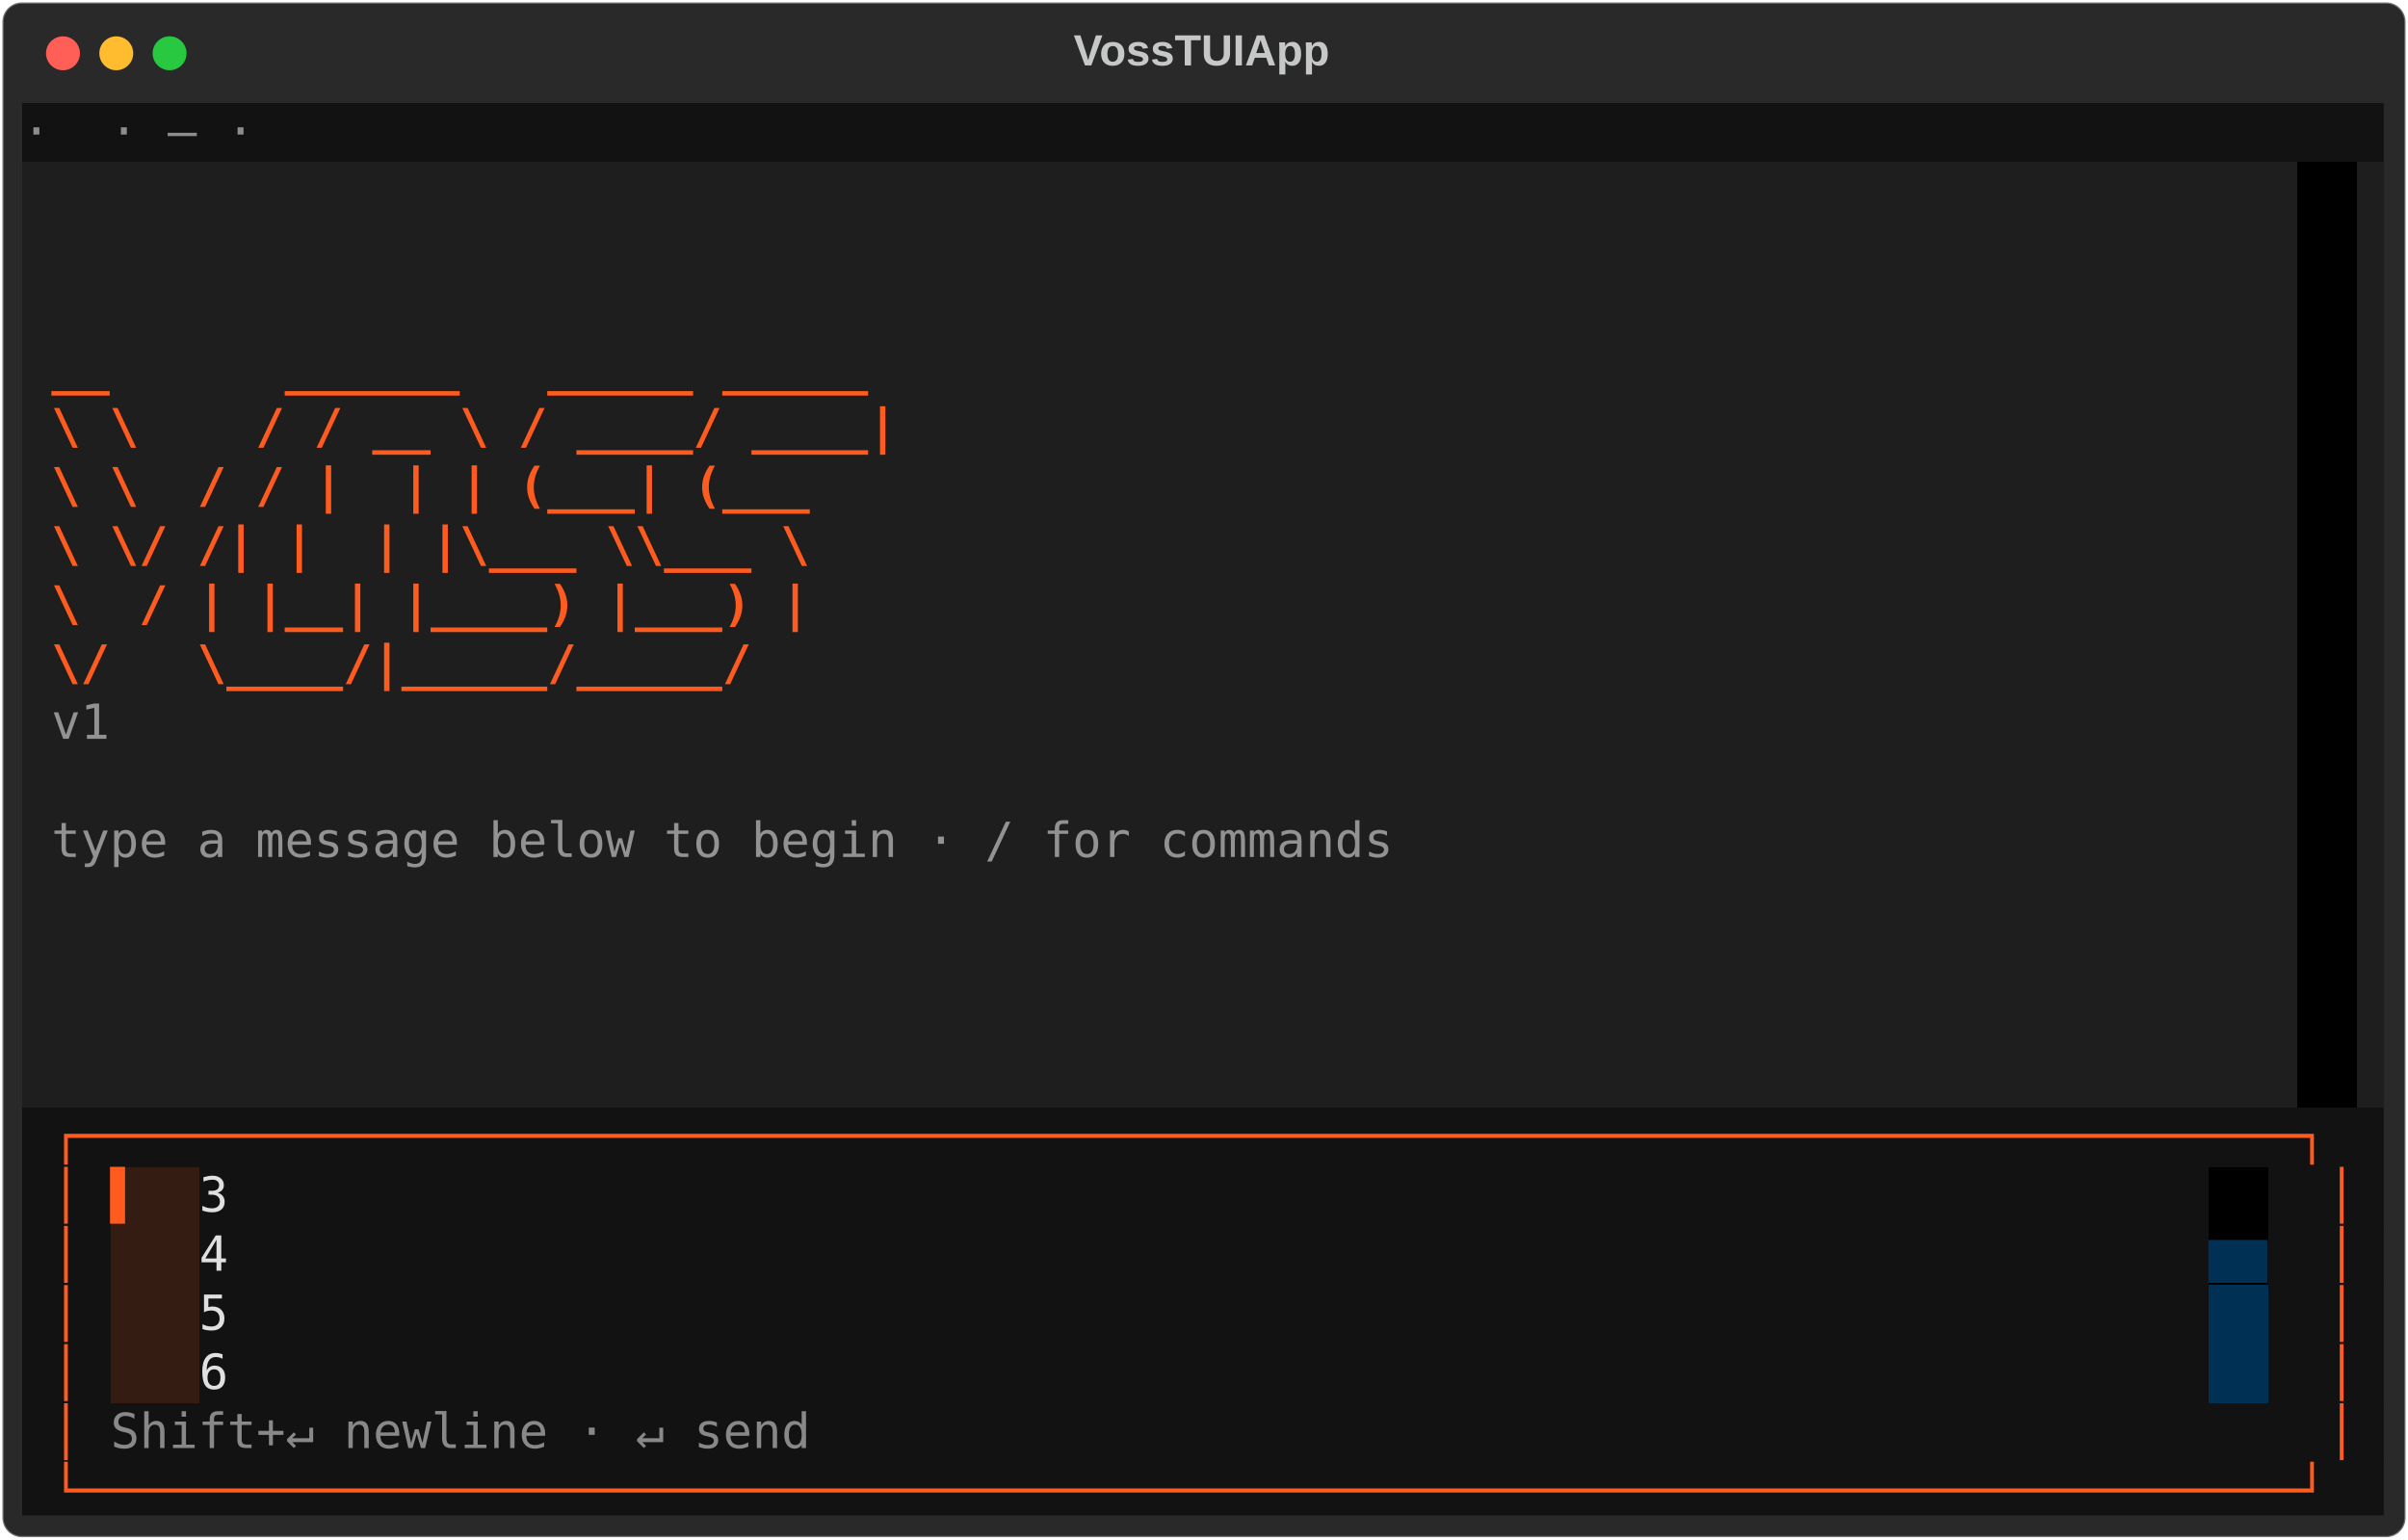
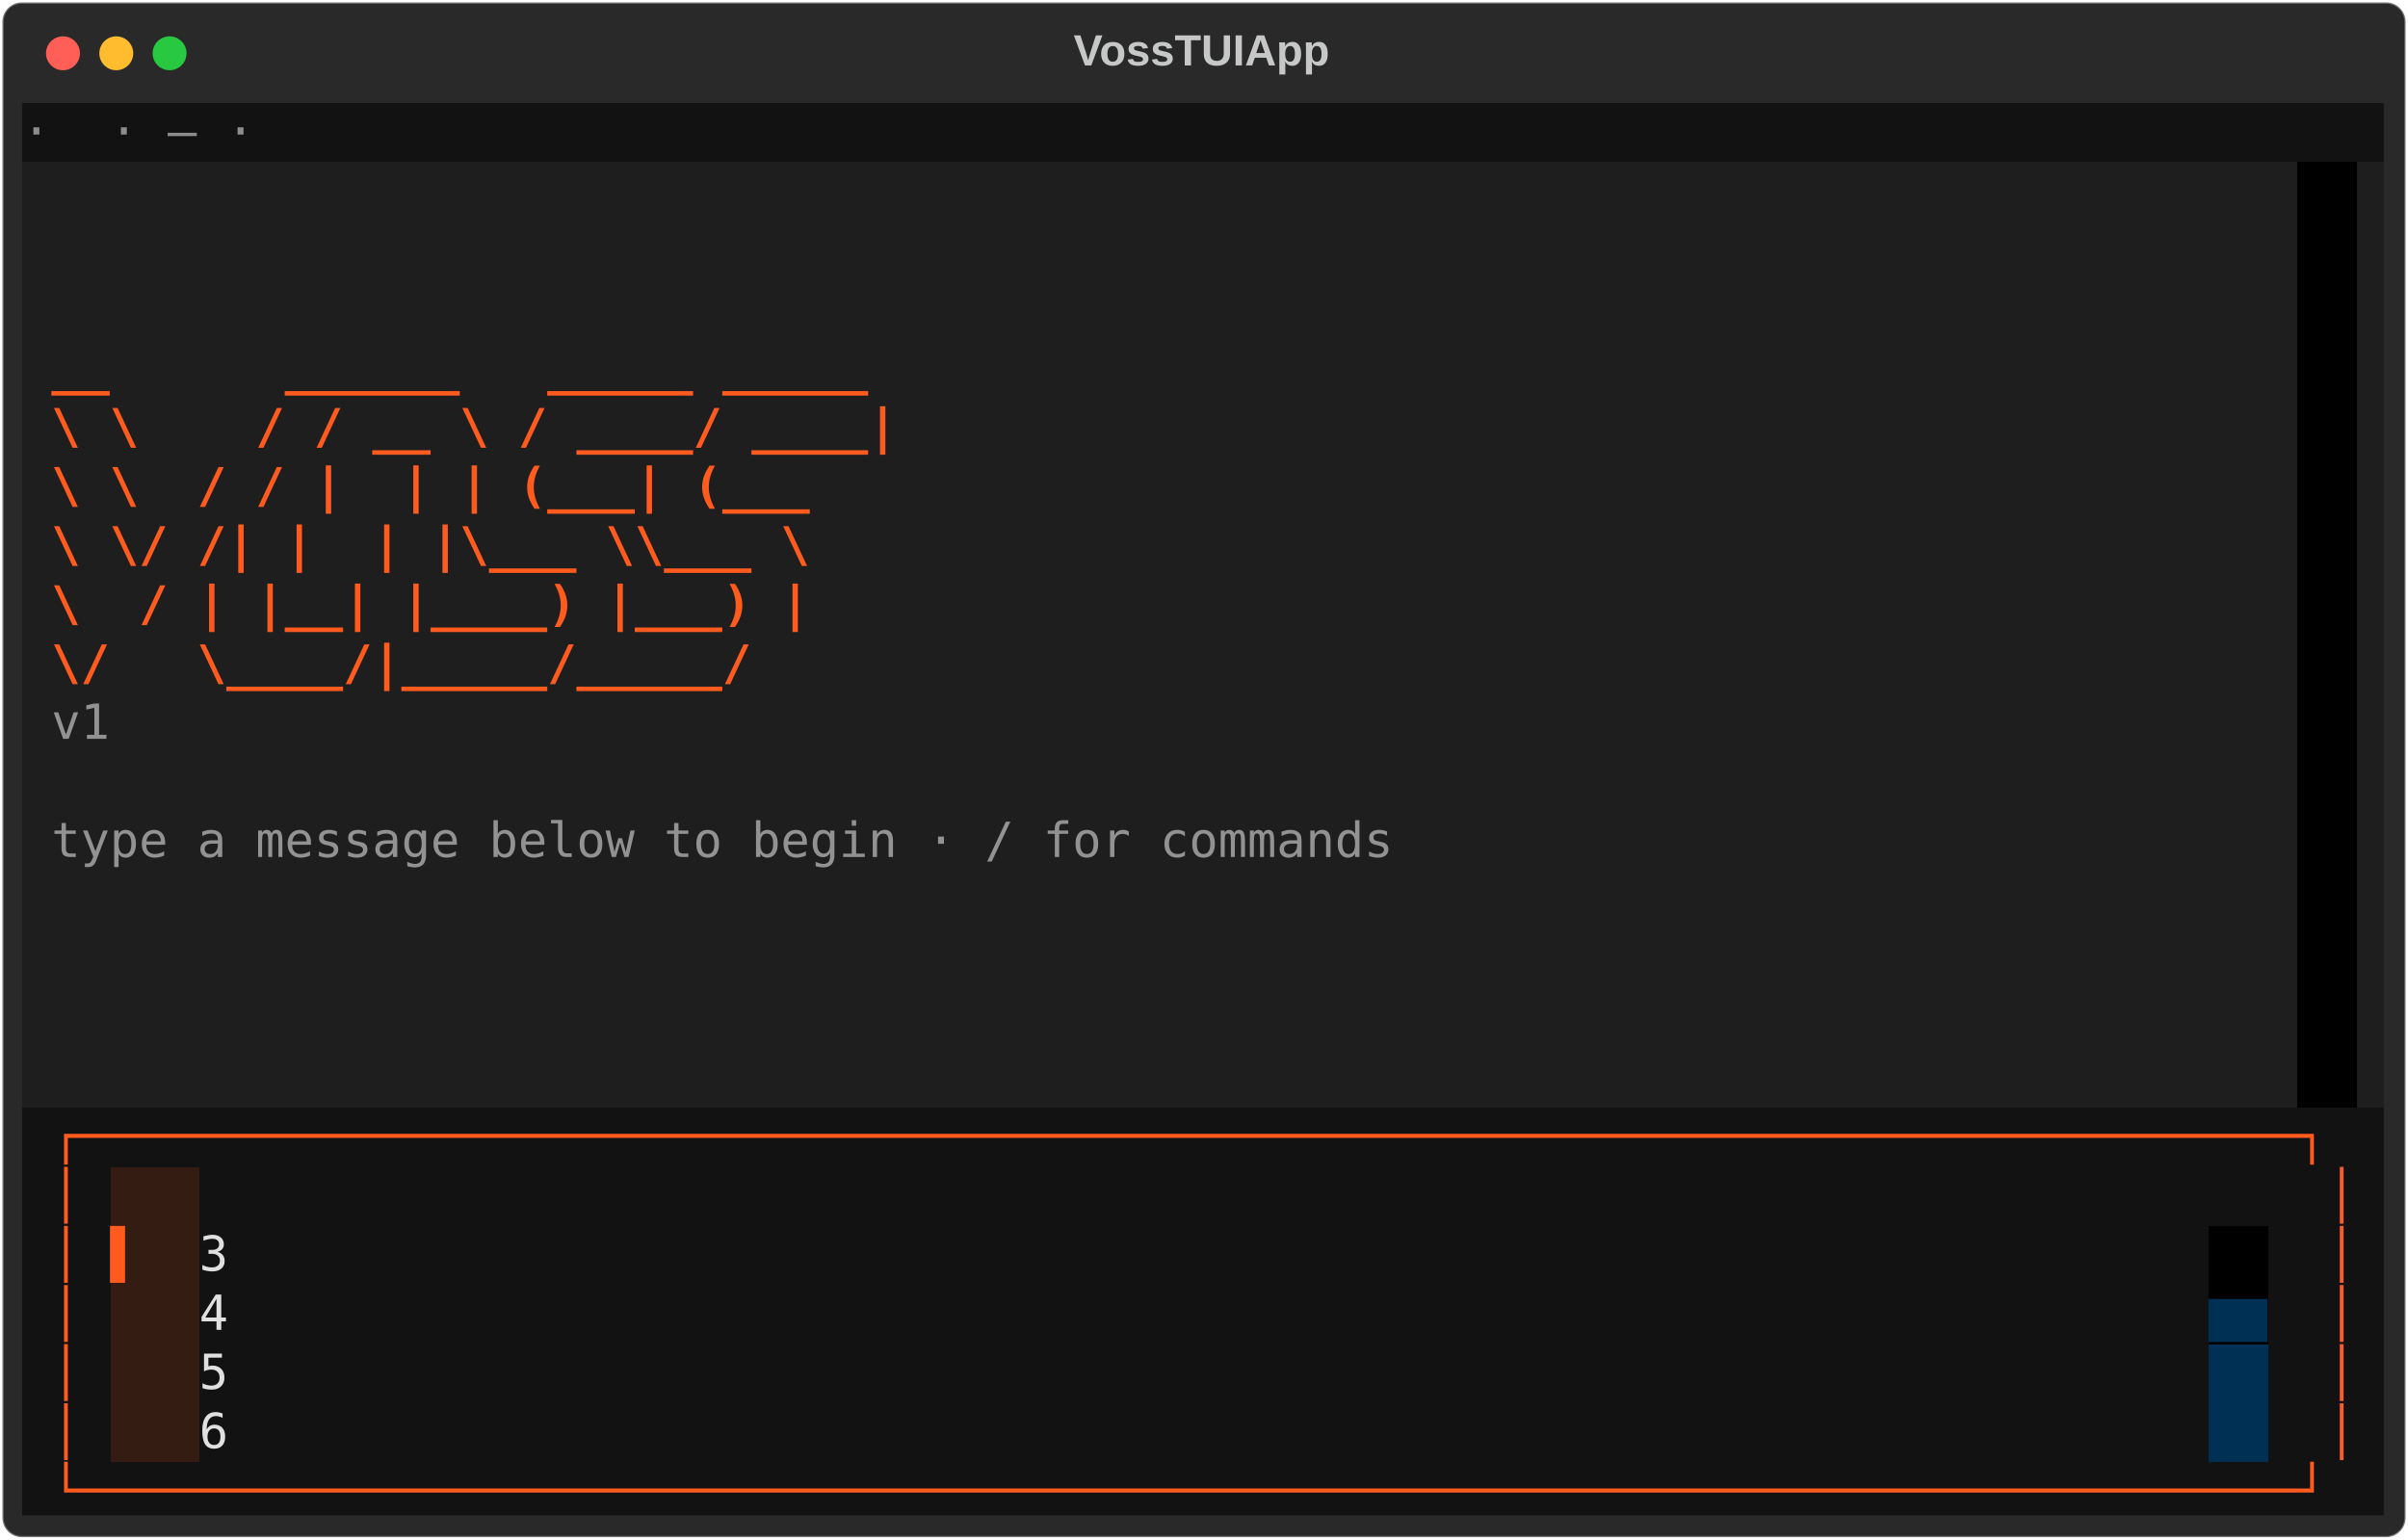
<svg xmlns="http://www.w3.org/2000/svg" class="rich-terminal" viewBox="0 0 994 635.6">
  <style>

    @font-face {
        font-family: "Fira Code";
        src: local("FiraCode-Regular"),
                url("https://cdnjs.cloudflare.com/ajax/libs/firacode/6.2.0/woff2/FiraCode-Regular.woff2") format("woff2"),
                url("https://cdnjs.cloudflare.com/ajax/libs/firacode/6.2.0/woff/FiraCode-Regular.woff") format("woff");
        font-style: normal;
        font-weight: 400;
    }
    @font-face {
        font-family: "Fira Code";
        src: local("FiraCode-Bold"),
                url("https://cdnjs.cloudflare.com/ajax/libs/firacode/6.2.0/woff2/FiraCode-Bold.woff2") format("woff2"),
                url("https://cdnjs.cloudflare.com/ajax/libs/firacode/6.2.0/woff/FiraCode-Bold.woff") format("woff");
        font-style: bold;
        font-weight: 700;
    }

    .terminal-matrix {
        font-family: Fira Code, monospace;
        font-size: 20px;
        line-height: 24.4px;
        font-variant-east-asian: full-width;
    }

    .terminal-title {
        font-size: 18px;
        font-weight: bold;
        font-family: arial;
    }

    .terminal-r1 { fill: #8d8d8d }
.terminal-r2 { fill: #c5c8c6 }
.terminal-r3 { fill: #e0e0e0 }
.terminal-r4 { fill: #ff5b1f;font-weight: bold }
.terminal-r5 { fill: #929292 }
.terminal-r6 { fill: #ff5b1f }
.terminal-r7 { fill: #003054 }
.terminal-r8 { fill: #121212 }
- .terminal-r9 { fill: #888888 }
    </style>
  <defs>
    <clipPath id="terminal-clip-terminal">
      <rect x="0" y="0" width="975.0" height="584.6" />
    </clipPath>
    <clipPath id="terminal-line-0">
      <rect x="0" y="1.5" width="976" height="24.65" />
    </clipPath>
    <clipPath id="terminal-line-1">
      <rect x="0" y="25.9" width="976" height="24.65" />
    </clipPath>
    <clipPath id="terminal-line-2">
      <rect x="0" y="50.3" width="976" height="24.65" />
    </clipPath>
    <clipPath id="terminal-line-3">
      <rect x="0" y="74.7" width="976" height="24.65" />
    </clipPath>
    <clipPath id="terminal-line-4">
      <rect x="0" y="99.1" width="976" height="24.65" />
    </clipPath>
    <clipPath id="terminal-line-5">
      <rect x="0" y="123.5" width="976" height="24.65" />
    </clipPath>
    <clipPath id="terminal-line-6">
      <rect x="0" y="147.9" width="976" height="24.65" />
    </clipPath>
    <clipPath id="terminal-line-7">
      <rect x="0" y="172.3" width="976" height="24.65" />
    </clipPath>
    <clipPath id="terminal-line-8">
      <rect x="0" y="196.7" width="976" height="24.65" />
    </clipPath>
    <clipPath id="terminal-line-9">
      <rect x="0" y="221.1" width="976" height="24.65" />
    </clipPath>
    <clipPath id="terminal-line-10">
      <rect x="0" y="245.5" width="976" height="24.65" />
    </clipPath>
    <clipPath id="terminal-line-11">
      <rect x="0" y="269.9" width="976" height="24.65" />
    </clipPath>
    <clipPath id="terminal-line-12">
      <rect x="0" y="294.3" width="976" height="24.65" />
    </clipPath>
    <clipPath id="terminal-line-13">
      <rect x="0" y="318.7" width="976" height="24.65" />
    </clipPath>
    <clipPath id="terminal-line-14">
      <rect x="0" y="343.1" width="976" height="24.65" />
    </clipPath>
    <clipPath id="terminal-line-15">
      <rect x="0" y="367.5" width="976" height="24.65" />
    </clipPath>
    <clipPath id="terminal-line-16">
      <rect x="0" y="391.9" width="976" height="24.65" />
    </clipPath>
    <clipPath id="terminal-line-17">
      <rect x="0" y="416.3" width="976" height="24.65" />
    </clipPath>
    <clipPath id="terminal-line-18">
      <rect x="0" y="440.7" width="976" height="24.65" />
    </clipPath>
    <clipPath id="terminal-line-19">
      <rect x="0" y="465.1" width="976" height="24.65" />
    </clipPath>
    <clipPath id="terminal-line-20">
      <rect x="0" y="489.5" width="976" height="24.65" />
    </clipPath>
    <clipPath id="terminal-line-21">
      <rect x="0" y="513.9" width="976" height="24.65" />
    </clipPath>
    <clipPath id="terminal-line-22">
      <rect x="0" y="538.3" width="976" height="24.65" />
    </clipPath>
  </defs>
  <rect fill="#292929" stroke="rgba(255,255,255,0.35)" stroke-width="1" x="1" y="1" width="992" height="633.6" rx="8" />
  <text class="terminal-title" fill="#c5c8c6" text-anchor="middle" x="496" y="27">VossTUIApp</text>
  <g transform="translate(26,22)">
    <circle cx="0" cy="0" r="7" fill="#ff5f57" />
    <circle cx="22" cy="0" r="7" fill="#febc2e" />
    <circle cx="44" cy="0" r="7" fill="#28c840" />
  </g>
  <g transform="translate(9, 41)" clip-path="url(#terminal-clip-terminal)">
    <rect fill="#121212" x="0" y="1.5" width="122" height="24.65" shape-rendering="crispEdges" />
    <rect fill="#121212" x="122" y="1.5" width="854" height="24.65" shape-rendering="crispEdges" />
    <rect fill="#1e1e1e" x="0" y="25.9" width="12.2" height="24.65" shape-rendering="crispEdges" />
    <rect fill="#1e1e1e" x="12.2" y="25.9" width="927.2" height="24.65" shape-rendering="crispEdges" />
    <rect fill="#000000" x="939.4" y="25.9" width="24.4" height="24.65" shape-rendering="crispEdges" />
    <rect fill="#1e1e1e" x="963.8" y="25.9" width="12.2" height="24.65" shape-rendering="crispEdges" />
    <rect fill="#1e1e1e" x="0" y="50.3" width="12.2" height="24.65" shape-rendering="crispEdges" />
    <rect fill="#1e1e1e" x="12.2" y="50.3" width="927.2" height="24.65" shape-rendering="crispEdges" />
    <rect fill="#000000" x="939.4" y="50.3" width="24.4" height="24.65" shape-rendering="crispEdges" />
    <rect fill="#1e1e1e" x="963.8" y="50.3" width="12.2" height="24.65" shape-rendering="crispEdges" />
    <rect fill="#1e1e1e" x="0" y="74.7" width="12.2" height="24.65" shape-rendering="crispEdges" />
    <rect fill="#1e1e1e" x="12.2" y="74.7" width="927.2" height="24.65" shape-rendering="crispEdges" />
    <rect fill="#000000" x="939.4" y="74.7" width="24.4" height="24.65" shape-rendering="crispEdges" />
    <rect fill="#1e1e1e" x="963.8" y="74.7" width="12.2" height="24.65" shape-rendering="crispEdges" />
    <rect fill="#1e1e1e" x="0" y="99.1" width="12.2" height="24.65" shape-rendering="crispEdges" />
    <rect fill="#1e1e1e" x="12.2" y="99.1" width="658.8" height="24.65" shape-rendering="crispEdges" />
    <rect fill="#1e1e1e" x="671" y="99.1" width="268.4" height="24.65" shape-rendering="crispEdges" />
    <rect fill="#000000" x="939.4" y="99.1" width="24.4" height="24.65" shape-rendering="crispEdges" />
    <rect fill="#1e1e1e" x="963.8" y="99.1" width="12.2" height="24.65" shape-rendering="crispEdges" />
    <rect fill="#1e1e1e" x="0" y="123.5" width="12.2" height="24.65" shape-rendering="crispEdges" />
    <rect fill="#1e1e1e" x="12.2" y="123.5" width="658.8" height="24.65" shape-rendering="crispEdges" />
    <rect fill="#1e1e1e" x="671" y="123.5" width="268.4" height="24.65" shape-rendering="crispEdges" />
    <rect fill="#000000" x="939.4" y="123.5" width="24.4" height="24.65" shape-rendering="crispEdges" />
    <rect fill="#1e1e1e" x="963.8" y="123.5" width="12.2" height="24.65" shape-rendering="crispEdges" />
    <rect fill="#1e1e1e" x="0" y="147.9" width="12.2" height="24.65" shape-rendering="crispEdges" />
    <rect fill="#1e1e1e" x="12.2" y="147.9" width="646.6" height="24.65" shape-rendering="crispEdges" />
    <rect fill="#1e1e1e" x="658.8" y="147.9" width="280.6" height="24.65" shape-rendering="crispEdges" />
    <rect fill="#000000" x="939.4" y="147.9" width="24.4" height="24.65" shape-rendering="crispEdges" />
    <rect fill="#1e1e1e" x="963.8" y="147.9" width="12.2" height="24.65" shape-rendering="crispEdges" />
    <rect fill="#1e1e1e" x="0" y="172.3" width="12.2" height="24.65" shape-rendering="crispEdges" />
    <rect fill="#1e1e1e" x="12.2" y="172.3" width="658.8" height="24.65" shape-rendering="crispEdges" />
    <rect fill="#1e1e1e" x="671" y="172.3" width="268.4" height="24.65" shape-rendering="crispEdges" />
    <rect fill="#000000" x="939.4" y="172.3" width="24.4" height="24.65" shape-rendering="crispEdges" />
    <rect fill="#1e1e1e" x="963.8" y="172.3" width="12.2" height="24.65" shape-rendering="crispEdges" />
    <rect fill="#1e1e1e" x="0" y="196.7" width="12.2" height="24.65" shape-rendering="crispEdges" />
    <rect fill="#1e1e1e" x="12.2" y="196.7" width="658.8" height="24.65" shape-rendering="crispEdges" />
    <rect fill="#1e1e1e" x="671" y="196.7" width="268.4" height="24.65" shape-rendering="crispEdges" />
    <rect fill="#000000" x="939.4" y="196.7" width="24.4" height="24.65" shape-rendering="crispEdges" />
    <rect fill="#1e1e1e" x="963.8" y="196.7" width="12.2" height="24.65" shape-rendering="crispEdges" />
    <rect fill="#1e1e1e" x="0" y="221.1" width="12.2" height="24.65" shape-rendering="crispEdges" />
    <rect fill="#1e1e1e" x="12.2" y="221.1" width="658.8" height="24.65" shape-rendering="crispEdges" />
    <rect fill="#1e1e1e" x="671" y="221.1" width="268.4" height="24.65" shape-rendering="crispEdges" />
    <rect fill="#000000" x="939.4" y="221.1" width="24.4" height="24.65" shape-rendering="crispEdges" />
    <rect fill="#1e1e1e" x="963.8" y="221.1" width="12.2" height="24.65" shape-rendering="crispEdges" />
    <rect fill="#1e1e1e" x="0" y="245.5" width="12.2" height="24.65" shape-rendering="crispEdges" />
    <rect fill="#1e1e1e" x="12.2" y="245.5" width="500.2" height="24.65" shape-rendering="crispEdges" />
    <rect fill="#1e1e1e" x="512.4" y="245.5" width="427" height="24.65" shape-rendering="crispEdges" />
    <rect fill="#000000" x="939.4" y="245.5" width="24.4" height="24.65" shape-rendering="crispEdges" />
    <rect fill="#1e1e1e" x="963.8" y="245.5" width="12.2" height="24.65" shape-rendering="crispEdges" />
    <rect fill="#1e1e1e" x="0" y="269.9" width="12.2" height="24.65" shape-rendering="crispEdges" />
    <rect fill="#1e1e1e" x="12.2" y="269.9" width="927.2" height="24.65" shape-rendering="crispEdges" />
    <rect fill="#000000" x="939.4" y="269.9" width="24.4" height="24.65" shape-rendering="crispEdges" />
    <rect fill="#1e1e1e" x="963.8" y="269.9" width="12.2" height="24.65" shape-rendering="crispEdges" />
    <rect fill="#1e1e1e" x="0" y="294.3" width="12.2" height="24.65" shape-rendering="crispEdges" />
    <rect fill="#1e1e1e" x="12.2" y="294.3" width="768.6" height="24.65" shape-rendering="crispEdges" />
    <rect fill="#1e1e1e" x="780.8" y="294.3" width="158.6" height="24.65" shape-rendering="crispEdges" />
    <rect fill="#000000" x="939.4" y="294.3" width="24.4" height="24.65" shape-rendering="crispEdges" />
    <rect fill="#1e1e1e" x="963.8" y="294.3" width="12.2" height="24.65" shape-rendering="crispEdges" />
    <rect fill="#1e1e1e" x="0" y="318.7" width="12.2" height="24.65" shape-rendering="crispEdges" />
    <rect fill="#1e1e1e" x="12.2" y="318.7" width="927.2" height="24.65" shape-rendering="crispEdges" />
    <rect fill="#000000" x="939.4" y="318.7" width="24.4" height="24.65" shape-rendering="crispEdges" />
    <rect fill="#1e1e1e" x="963.8" y="318.7" width="12.2" height="24.65" shape-rendering="crispEdges" />
    <rect fill="#1e1e1e" x="0" y="343.1" width="12.2" height="24.65" shape-rendering="crispEdges" />
    <rect fill="#1e1e1e" x="12.2" y="343.1" width="927.2" height="24.65" shape-rendering="crispEdges" />
    <rect fill="#000000" x="939.4" y="343.1" width="24.4" height="24.65" shape-rendering="crispEdges" />
    <rect fill="#1e1e1e" x="963.8" y="343.1" width="12.2" height="24.65" shape-rendering="crispEdges" />
    <rect fill="#1e1e1e" x="0" y="367.5" width="12.2" height="24.65" shape-rendering="crispEdges" />
    <rect fill="#1e1e1e" x="12.2" y="367.5" width="927.2" height="24.65" shape-rendering="crispEdges" />
    <rect fill="#000000" x="939.4" y="367.5" width="24.4" height="24.65" shape-rendering="crispEdges" />
    <rect fill="#1e1e1e" x="963.8" y="367.5" width="12.2" height="24.65" shape-rendering="crispEdges" />
    <rect fill="#1e1e1e" x="0" y="391.9" width="12.2" height="24.65" shape-rendering="crispEdges" />
    <rect fill="#1e1e1e" x="12.2" y="391.9" width="927.2" height="24.65" shape-rendering="crispEdges" />
    <rect fill="#000000" x="939.4" y="391.9" width="24.4" height="24.65" shape-rendering="crispEdges" />
    <rect fill="#1e1e1e" x="963.8" y="391.9" width="12.2" height="24.65" shape-rendering="crispEdges" />
    <rect fill="#121212" x="0" y="416.3" width="12.2" height="24.65" shape-rendering="crispEdges" />
    <rect fill="#121212" x="12.2" y="416.3" width="951.6" height="24.65" shape-rendering="crispEdges" />
    <rect fill="#121212" x="963.8" y="416.3" width="12.2" height="24.65" shape-rendering="crispEdges" />
    <rect fill="#121212" x="0" y="440.7" width="12.2" height="24.65" shape-rendering="crispEdges" />
    <rect fill="#121212" x="12.2" y="440.7" width="12.2" height="24.65" shape-rendering="crispEdges" />
    <rect fill="#121212" x="24.4" y="440.7" width="12.2" height="24.65" shape-rendering="crispEdges" />
    <rect fill="#351c13" x="36.6" y="440.7" width="36.6" height="24.65" shape-rendering="crispEdges" />
-     <rect fill="#121212" x="73.2" y="440.7" width="829.6" height="24.65" shape-rendering="crispEdges" />
-     <rect fill="#000000" x="902.8" y="440.7" width="24.4" height="24.65" shape-rendering="crispEdges" />
-     <rect fill="#121212" x="927.2" y="440.7" width="24.4" height="24.65" shape-rendering="crispEdges" />
+     <rect fill="#121212" x="73.2" y="440.7" width="878.4" height="24.65" shape-rendering="crispEdges" />
    <rect fill="#121212" x="951.6" y="440.7" width="12.2" height="24.65" shape-rendering="crispEdges" />
    <rect fill="#121212" x="963.8" y="440.7" width="12.2" height="24.65" shape-rendering="crispEdges" />
    <rect fill="#121212" x="0" y="465.1" width="12.2" height="24.65" shape-rendering="crispEdges" />
    <rect fill="#121212" x="12.2" y="465.1" width="12.2" height="24.65" shape-rendering="crispEdges" />
    <rect fill="#121212" x="24.4" y="465.1" width="12.2" height="24.65" shape-rendering="crispEdges" />
    <rect fill="#351c13" x="36.6" y="465.1" width="36.6" height="24.65" shape-rendering="crispEdges" />
    <rect fill="#121212" x="73.2" y="465.1" width="829.6" height="24.65" shape-rendering="crispEdges" />
    <rect fill="#000000" x="902.8" y="465.1" width="24.4" height="24.65" shape-rendering="crispEdges" />
    <rect fill="#121212" x="927.2" y="465.1" width="24.4" height="24.65" shape-rendering="crispEdges" />
    <rect fill="#121212" x="951.6" y="465.1" width="12.2" height="24.65" shape-rendering="crispEdges" />
    <rect fill="#121212" x="963.8" y="465.1" width="12.2" height="24.65" shape-rendering="crispEdges" />
    <rect fill="#121212" x="0" y="489.5" width="12.2" height="24.65" shape-rendering="crispEdges" />
    <rect fill="#121212" x="12.2" y="489.5" width="12.2" height="24.65" shape-rendering="crispEdges" />
    <rect fill="#121212" x="24.4" y="489.5" width="12.2" height="24.65" shape-rendering="crispEdges" />
    <rect fill="#351c13" x="36.6" y="489.5" width="36.6" height="24.65" shape-rendering="crispEdges" />
    <rect fill="#121212" x="73.2" y="489.5" width="829.6" height="24.65" shape-rendering="crispEdges" />
-     <rect fill="#003054" x="902.8" y="489.5" width="24.4" height="24.65" shape-rendering="crispEdges" />
+     <rect fill="#000000" x="902.8" y="489.5" width="24.4" height="24.65" shape-rendering="crispEdges" />
    <rect fill="#121212" x="927.2" y="489.5" width="24.4" height="24.65" shape-rendering="crispEdges" />
    <rect fill="#121212" x="951.6" y="489.5" width="12.2" height="24.65" shape-rendering="crispEdges" />
    <rect fill="#121212" x="963.8" y="489.5" width="12.2" height="24.65" shape-rendering="crispEdges" />
    <rect fill="#121212" x="0" y="513.9" width="12.2" height="24.65" shape-rendering="crispEdges" />
    <rect fill="#121212" x="12.2" y="513.9" width="12.2" height="24.65" shape-rendering="crispEdges" />
    <rect fill="#121212" x="24.4" y="513.9" width="12.2" height="24.65" shape-rendering="crispEdges" />
    <rect fill="#351c13" x="36.6" y="513.9" width="36.6" height="24.65" shape-rendering="crispEdges" />
    <rect fill="#121212" x="73.2" y="513.9" width="829.6" height="24.65" shape-rendering="crispEdges" />
    <rect fill="#003054" x="902.8" y="513.9" width="24.4" height="24.65" shape-rendering="crispEdges" />
    <rect fill="#121212" x="927.2" y="513.9" width="24.4" height="24.65" shape-rendering="crispEdges" />
    <rect fill="#121212" x="951.6" y="513.9" width="12.2" height="24.65" shape-rendering="crispEdges" />
    <rect fill="#121212" x="963.8" y="513.9" width="12.2" height="24.65" shape-rendering="crispEdges" />
    <rect fill="#121212" x="0" y="538.3" width="12.2" height="24.65" shape-rendering="crispEdges" />
    <rect fill="#121212" x="12.2" y="538.3" width="12.2" height="24.65" shape-rendering="crispEdges" />
    <rect fill="#121212" x="24.4" y="538.3" width="12.2" height="24.65" shape-rendering="crispEdges" />
-     <rect fill="#121212" x="36.6" y="538.3" width="902.8" height="24.65" shape-rendering="crispEdges" />
-     <rect fill="#121212" x="939.4" y="538.3" width="12.2" height="24.65" shape-rendering="crispEdges" />
+     <rect fill="#351c13" x="36.6" y="538.3" width="36.6" height="24.65" shape-rendering="crispEdges" />
+     <rect fill="#121212" x="73.2" y="538.3" width="829.6" height="24.65" shape-rendering="crispEdges" />
+     <rect fill="#003054" x="902.8" y="538.3" width="24.4" height="24.65" shape-rendering="crispEdges" />
+     <rect fill="#121212" x="927.2" y="538.3" width="24.4" height="24.65" shape-rendering="crispEdges" />
    <rect fill="#121212" x="951.6" y="538.3" width="12.2" height="24.65" shape-rendering="crispEdges" />
    <rect fill="#121212" x="963.8" y="538.3" width="12.2" height="24.65" shape-rendering="crispEdges" />
    <rect fill="#121212" x="0" y="562.7" width="12.2" height="24.65" shape-rendering="crispEdges" />
    <rect fill="#121212" x="12.2" y="562.7" width="951.6" height="24.65" shape-rendering="crispEdges" />
    <rect fill="#121212" x="963.8" y="562.7" width="12.2" height="24.65" shape-rendering="crispEdges" />
    <g class="terminal-matrix">
      <text class="terminal-r1" x="0" y="20" textLength="122" clip-path="url(#terminal-line-0)"> ·  · — · </text>
      <text class="terminal-r2" x="976" y="20" textLength="12.2" clip-path="url(#terminal-line-0)">
</text>
      <text class="terminal-r2" x="976" y="44.4" textLength="12.2" clip-path="url(#terminal-line-1)">
</text>
      <text class="terminal-r2" x="976" y="68.8" textLength="12.2" clip-path="url(#terminal-line-2)">
</text>
      <text class="terminal-r2" x="976" y="93.2" textLength="12.2" clip-path="url(#terminal-line-3)">
</text>
      <text class="terminal-r4" x="12.2" y="117.6" textLength="658.8" clip-path="url(#terminal-line-4)">                          __      ______   _____ _____</text>
      <text class="terminal-r2" x="976" y="117.6" textLength="12.2" clip-path="url(#terminal-line-4)">
</text>
      <text class="terminal-r4" x="12.2" y="142" textLength="658.8" clip-path="url(#terminal-line-5)">                         \ \    / / __ \ / ____/ ____|</text>
      <text class="terminal-r2" x="976" y="142" textLength="12.2" clip-path="url(#terminal-line-5)">
</text>
      <text class="terminal-r4" x="12.2" y="166.4" textLength="646.6" clip-path="url(#terminal-line-6)">                           \ \  / / |  | | (___| (___</text>
      <text class="terminal-r2" x="976" y="166.4" textLength="12.2" clip-path="url(#terminal-line-6)">
</text>
      <text class="terminal-r4" x="12.2" y="190.8" textLength="658.8" clip-path="url(#terminal-line-7)">                            \ \/ /| |  | |\___ \\___ \</text>
      <text class="terminal-r2" x="976" y="190.8" textLength="12.2" clip-path="url(#terminal-line-7)">
</text>
      <text class="terminal-r4" x="12.2" y="215.2" textLength="658.8" clip-path="url(#terminal-line-8)">                            \  / | |__| |____) |___) |</text>
      <text class="terminal-r2" x="976" y="215.2" textLength="12.2" clip-path="url(#terminal-line-8)">
</text>
      <text class="terminal-r4" x="12.2" y="239.6" textLength="658.8" clip-path="url(#terminal-line-9)">                              \/   \____/|_____/_____/</text>
      <text class="terminal-r2" x="976" y="239.6" textLength="12.2" clip-path="url(#terminal-line-9)">
</text>
      <text class="terminal-r5" x="12.2" y="264" textLength="500.2" clip-path="url(#terminal-line-10)">                                       v1</text>
      <text class="terminal-r2" x="976" y="264" textLength="12.2" clip-path="url(#terminal-line-10)">
</text>
      <text class="terminal-r2" x="976" y="288.4" textLength="12.2" clip-path="url(#terminal-line-11)">
</text>
      <text class="terminal-r5" x="12.2" y="312.8" textLength="768.6" clip-path="url(#terminal-line-12)">                 type a message below to begin · / for commands</text>
      <text class="terminal-r2" x="976" y="312.8" textLength="12.2" clip-path="url(#terminal-line-12)">
</text>
      <text class="terminal-r2" x="976" y="337.2" textLength="12.2" clip-path="url(#terminal-line-13)">
</text>
      <text class="terminal-r2" x="976" y="361.6" textLength="12.2" clip-path="url(#terminal-line-14)">
</text>
      <text class="terminal-r2" x="976" y="386" textLength="12.2" clip-path="url(#terminal-line-15)">
</text>
      <text class="terminal-r2" x="976" y="410.4" textLength="12.2" clip-path="url(#terminal-line-16)">
</text>
      <text class="terminal-r6" x="12.2" y="434.8" textLength="951.6" clip-path="url(#terminal-line-17)">┌────────────────────────────────────────────────────────────────────────────┐</text>
      <text class="terminal-r2" x="976" y="434.8" textLength="12.2" clip-path="url(#terminal-line-17)">
</text>
      <text class="terminal-r6" x="12.2" y="459.2" textLength="12.2" clip-path="url(#terminal-line-18)">│</text>
-       <text class="terminal-r4" x="36.6" y="459.2" textLength="36.6" clip-path="url(#terminal-line-18)">▌  </text>
-       <text class="terminal-r3" x="73.2" y="459.2" textLength="829.6" clip-path="url(#terminal-line-18)">3                                                                   </text>
      <text class="terminal-r6" x="951.6" y="459.2" textLength="12.2" clip-path="url(#terminal-line-18)">│</text>
      <text class="terminal-r2" x="976" y="459.2" textLength="12.2" clip-path="url(#terminal-line-18)">
</text>
      <text class="terminal-r6" x="12.2" y="483.6" textLength="12.2" clip-path="url(#terminal-line-19)">│</text>
-       <text class="terminal-r3" x="73.2" y="483.6" textLength="829.6" clip-path="url(#terminal-line-19)">4                                                                   </text>
-       <text class="terminal-r7" x="902.8" y="483.6" textLength="24.4" clip-path="url(#terminal-line-19)">▆▆</text>
+       <text class="terminal-r4" x="36.6" y="483.6" textLength="36.6" clip-path="url(#terminal-line-19)">▌  </text>
+       <text class="terminal-r3" x="73.2" y="483.6" textLength="829.6" clip-path="url(#terminal-line-19)">3                                                                   </text>
      <text class="terminal-r6" x="951.6" y="483.6" textLength="12.2" clip-path="url(#terminal-line-19)">│</text>
      <text class="terminal-r2" x="976" y="483.6" textLength="12.2" clip-path="url(#terminal-line-19)">
</text>
      <text class="terminal-r6" x="12.2" y="508" textLength="12.2" clip-path="url(#terminal-line-20)">│</text>
-       <text class="terminal-r3" x="73.2" y="508" textLength="829.6" clip-path="url(#terminal-line-20)">5                                                                   </text>
+       <text class="terminal-r3" x="73.2" y="508" textLength="829.6" clip-path="url(#terminal-line-20)">4                                                                   </text>
+       <text class="terminal-r7" x="902.8" y="508" textLength="24.4" clip-path="url(#terminal-line-20)">▆▆</text>
      <text class="terminal-r6" x="951.6" y="508" textLength="12.2" clip-path="url(#terminal-line-20)">│</text>
      <text class="terminal-r2" x="976" y="508" textLength="12.2" clip-path="url(#terminal-line-20)">
</text>
      <text class="terminal-r6" x="12.2" y="532.4" textLength="12.2" clip-path="url(#terminal-line-21)">│</text>
-       <text class="terminal-r3" x="73.2" y="532.4" textLength="829.6" clip-path="url(#terminal-line-21)">6                                                                   </text>
+       <text class="terminal-r3" x="73.2" y="532.4" textLength="829.6" clip-path="url(#terminal-line-21)">5                                                                   </text>
      <text class="terminal-r6" x="951.6" y="532.4" textLength="12.2" clip-path="url(#terminal-line-21)">│</text>
      <text class="terminal-r2" x="976" y="532.4" textLength="12.2" clip-path="url(#terminal-line-21)">
</text>
      <text class="terminal-r6" x="12.2" y="556.8" textLength="12.2" clip-path="url(#terminal-line-22)">│</text>
-       <text class="terminal-r9" x="36.6" y="556.8" textLength="902.8" clip-path="url(#terminal-line-22)">                                                  Shift+↵ newline · ↵ send</text>
+       <text class="terminal-r3" x="73.2" y="556.8" textLength="829.6" clip-path="url(#terminal-line-22)">6                                                                   </text>
      <text class="terminal-r6" x="951.6" y="556.8" textLength="12.2" clip-path="url(#terminal-line-22)">│</text>
      <text class="terminal-r2" x="976" y="556.8" textLength="12.2" clip-path="url(#terminal-line-22)">
</text>
      <text class="terminal-r6" x="12.2" y="581.2" textLength="951.6" clip-path="url(#terminal-line-23)">└────────────────────────────────────────────────────────────────────────────┘</text>
    </g>
  </g>
</svg>
